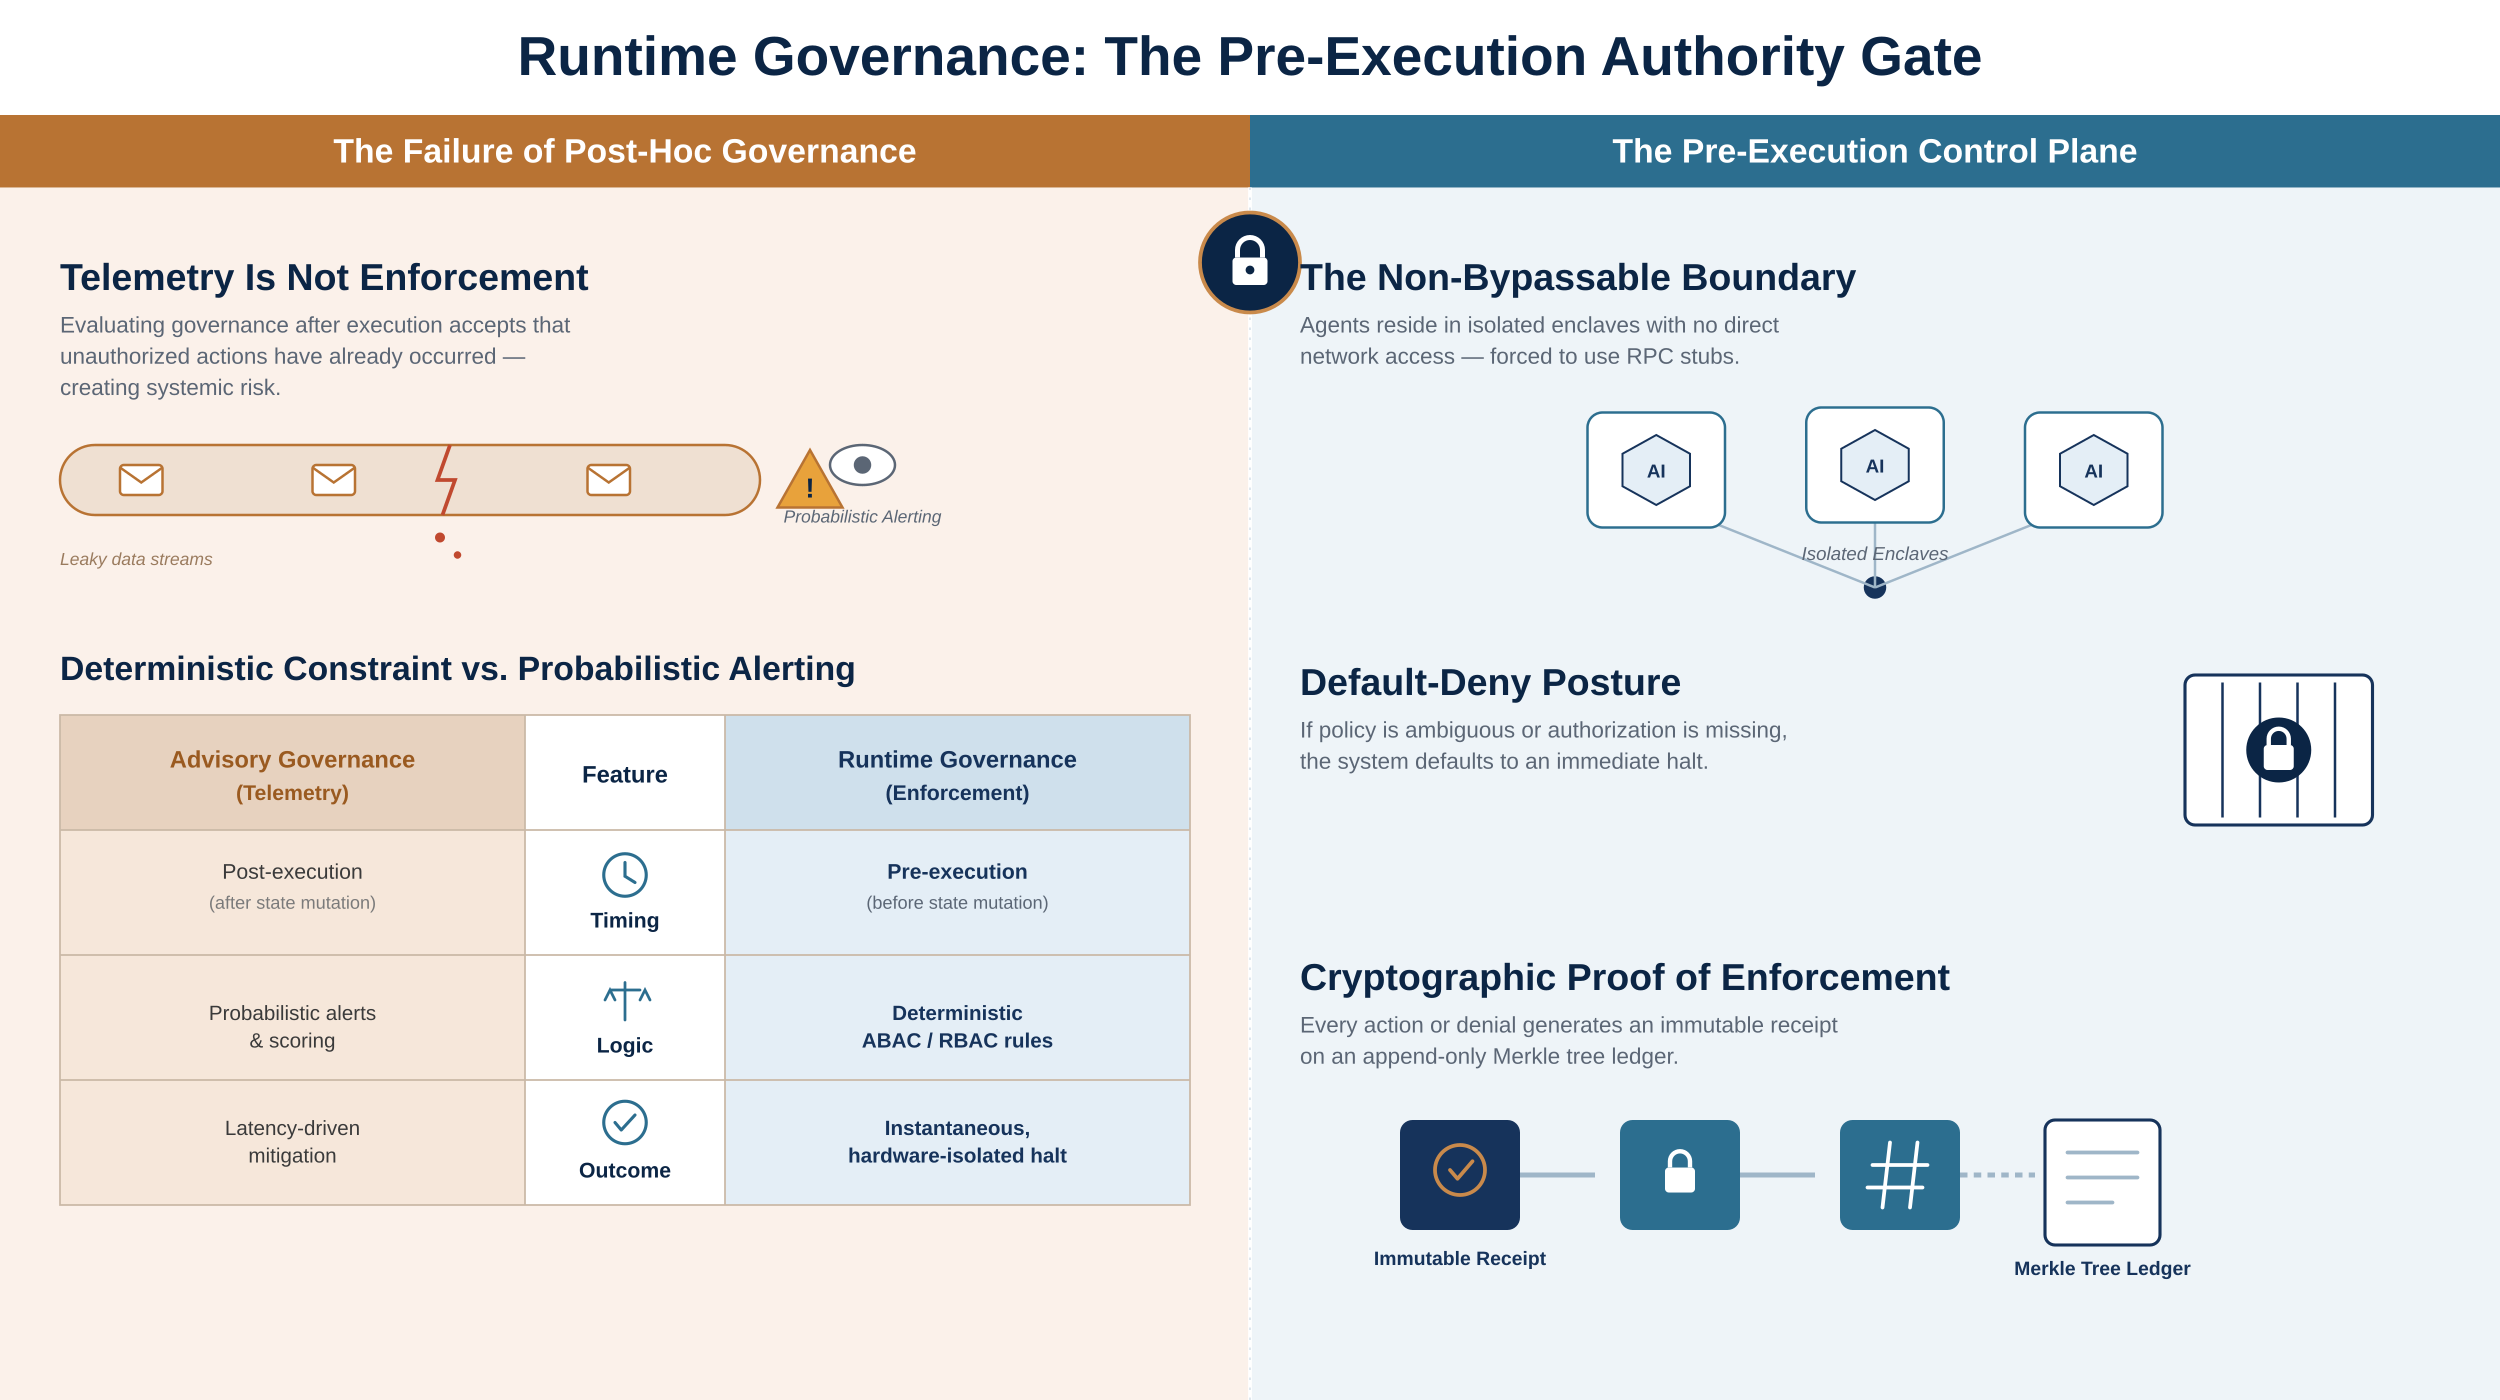
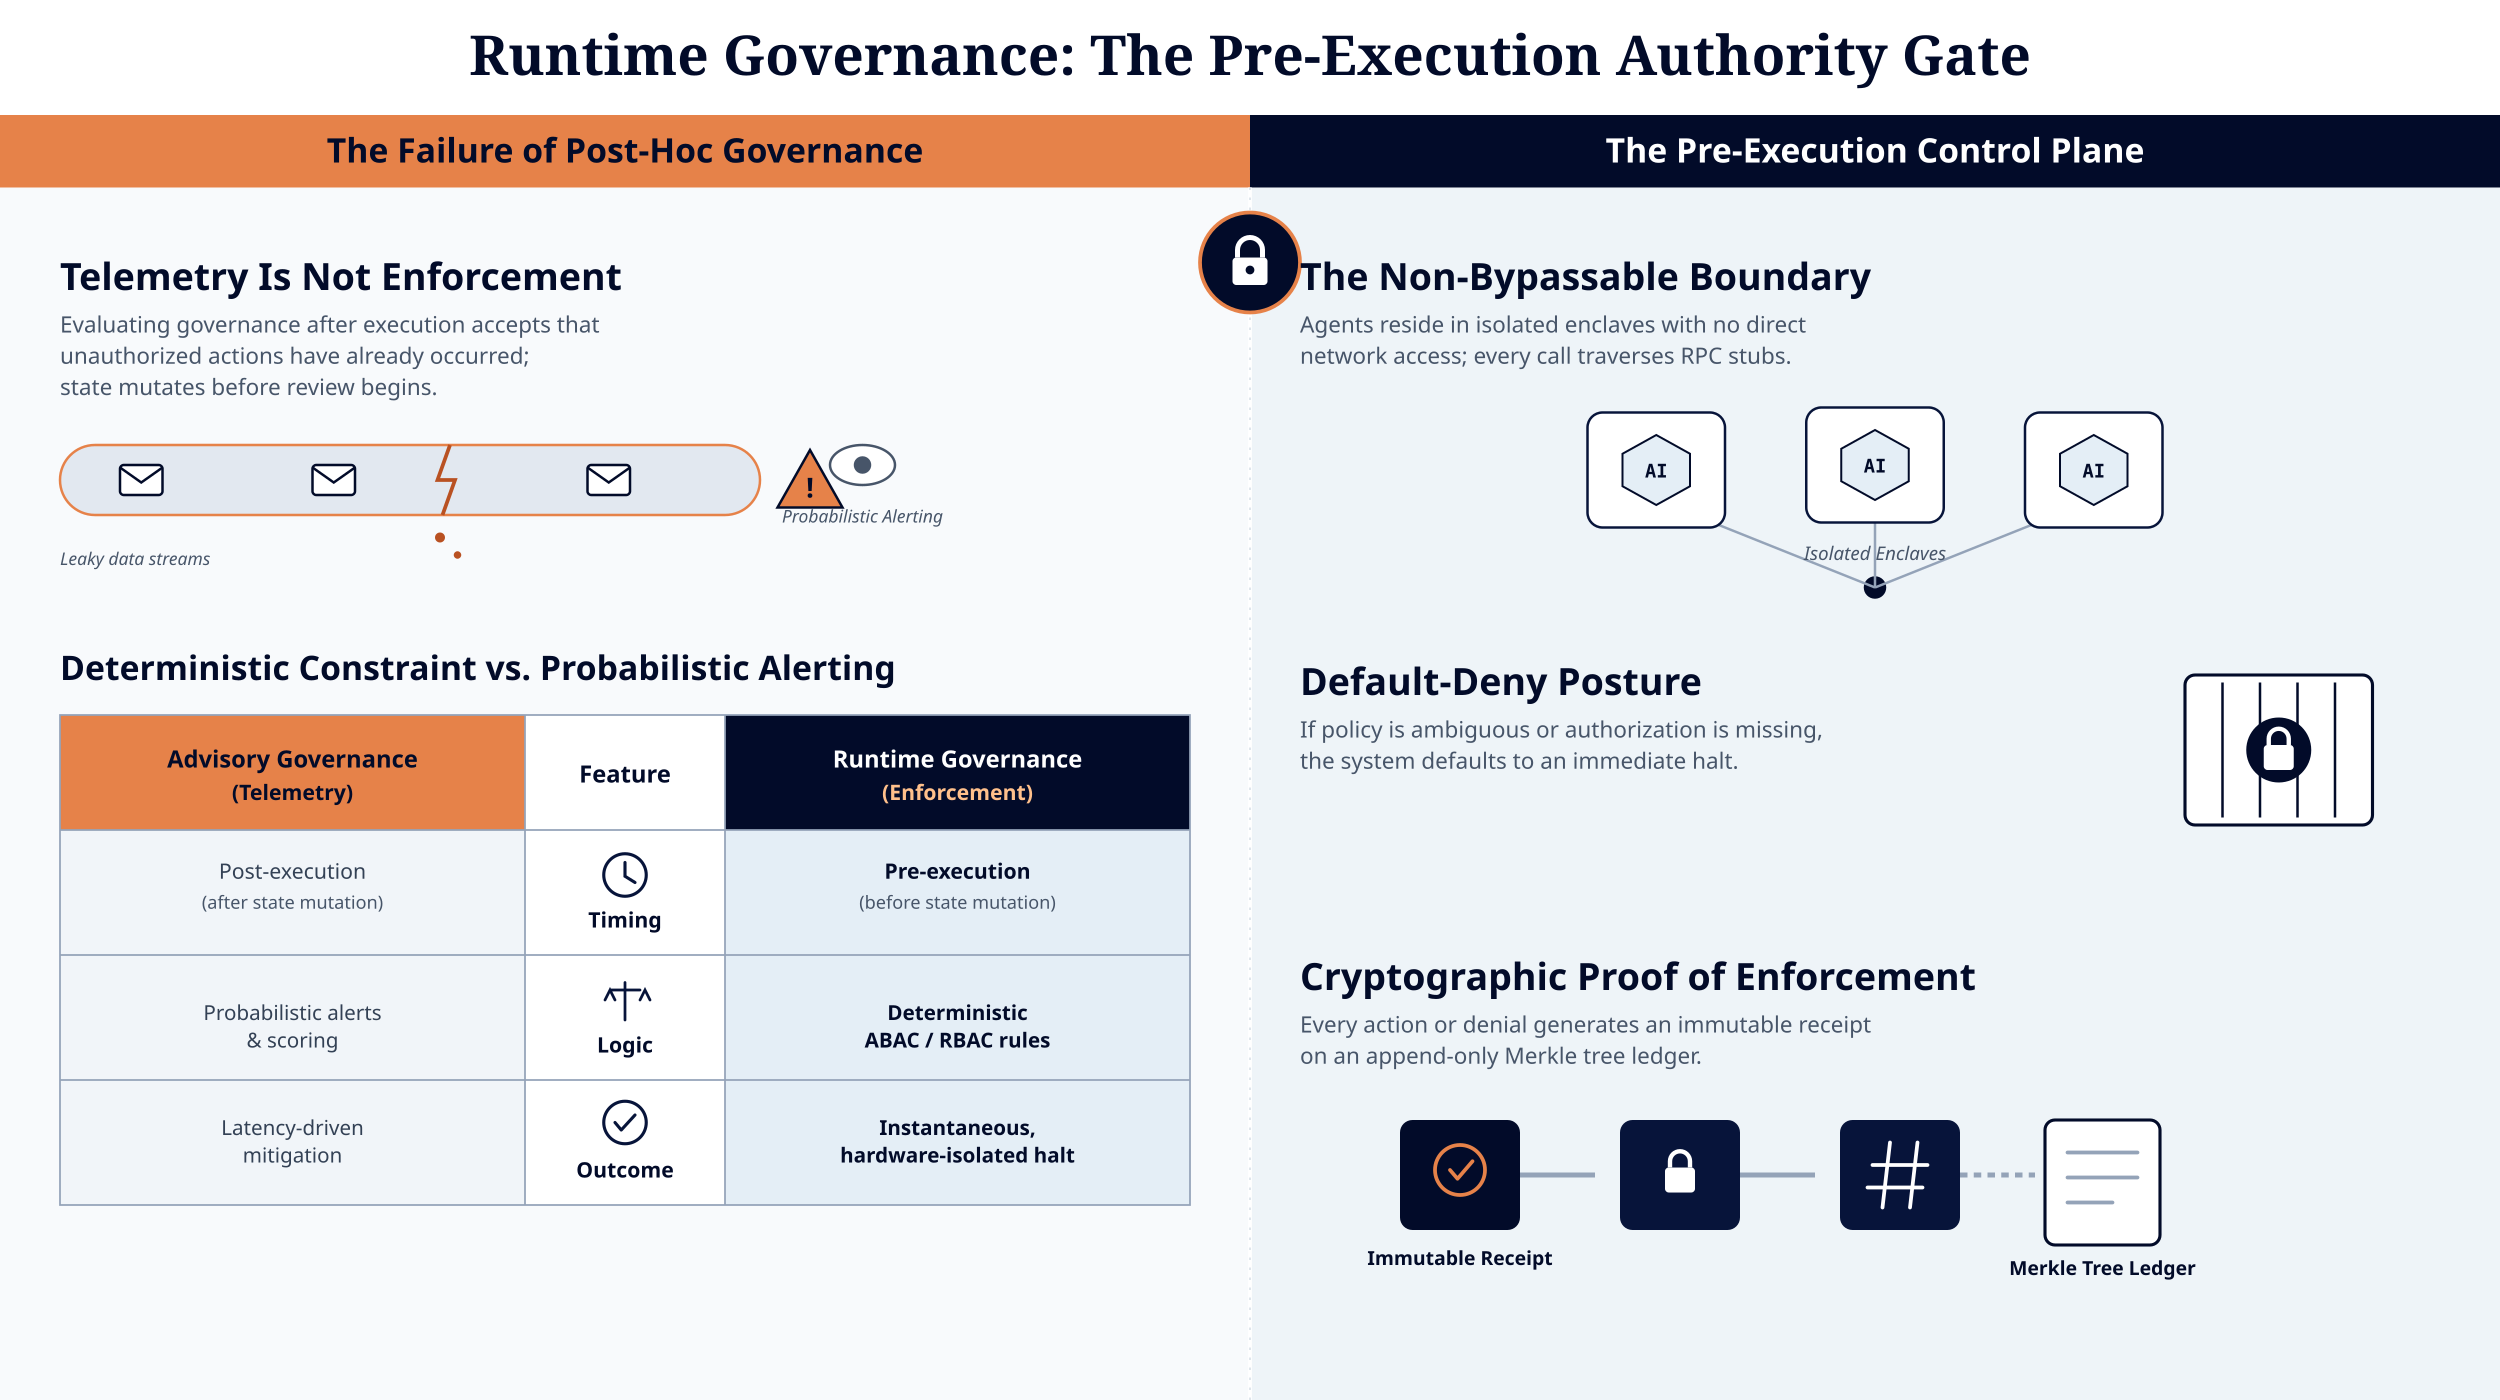
- <svg xmlns="http://www.w3.org/2000/svg" viewBox="0 0 2000 1120" role="img" aria-labelledby="htitle hdesc" font-family="Arial, Helvetica, sans-serif">
+ <svg xmlns="http://www.w3.org/2000/svg" viewBox="0 0 2000 1120" role="img" aria-labelledby="htitle hdesc" font-family="'IBM Plex Sans', system-ui, sans-serif">
  <defs>
    <marker id="hArrow" viewBox="0 0 10 10" refX="9" refY="5" markerWidth="7" markerHeight="7" orient="auto-start-reverse">
-       <path d="M0,0 L10,5 L0,10 z" fill="#B87333" />
+       <path d="M0,0 L10,5 L0,10 z" fill="#E68249" />
    </marker>
  </defs>
  <rect x="0" y="0" width="2000" height="1120" fill="#FFFFFF" />
-   <rect x="0" y="150" width="1000" height="970" fill="#FBF1EA" />
+   <rect x="0" y="150" width="1000" height="970" fill="#F8FAFC" />
  <rect x="1000" y="150" width="1000" height="970" fill="#EEF4F8" />
-   <text x="1000" y="60" text-anchor="middle" font-size="44" font-weight="800" fill="#0B2545">Runtime Governance: The Pre-Execution Authority Gate</text>
-   <rect x="0" y="92" width="1000" height="58" fill="#B87333" />
-   <rect x="1000" y="92" width="1000" height="58" fill="#2C6E8F" />
-   <text x="500" y="130" text-anchor="middle" font-size="27" font-weight="700" fill="#FFFFFF">The Failure of Post-Hoc Governance</text>
+   <text x="1000" y="60" text-anchor="middle" font-family="'Newsreader', Georgia, serif" font-size="44" font-weight="700" fill="#020B29">Runtime Governance: The Pre-Execution Authority Gate</text>
+   <rect x="0" y="92" width="1000" height="58" fill="#E68249" />
+   <rect x="1000" y="92" width="1000" height="58" fill="#020B29" />
+   <text x="500" y="130" text-anchor="middle" font-size="27" font-weight="700" fill="#020B29">The Failure of Post-Hoc Governance</text>
  <text x="1500" y="130" text-anchor="middle" font-size="27" font-weight="700" fill="#FFFFFF">The Pre-Execution Control Plane</text>
  <line x1="1000" y1="150" x2="1000" y2="1120" stroke="#FFFFFF" stroke-width="3" />
-   <line x1="1000" y1="150" x2="1000" y2="1120" stroke="#CBD9E5" stroke-width="1" stroke-dasharray="2 6" />
+   <line x1="1000" y1="150" x2="1000" y2="1120" stroke="#CBD5E1" stroke-width="1" stroke-dasharray="2 6" />
  <g>
-     <circle cx="1000" cy="210" r="40" fill="#0B2545" />
-     <circle cx="1000" cy="210" r="40" fill="none" stroke="#C98A4B" stroke-width="3" />
+     <circle cx="1000" cy="210" r="40" fill="#020B29" />
+     <circle cx="1000" cy="210" r="40" fill="none" stroke="#E68249" stroke-width="3" />
    <rect x="986" y="206" width="28" height="22" rx="3" fill="#FFFFFF" />
    <path d="M990,206 v-6 a10,10 0 0 1 20,0 v6" fill="none" stroke="#FFFFFF" stroke-width="4" />
-     <circle cx="1000" cy="216" r="3.5" fill="#0B2545" />
+     <circle cx="1000" cy="216" r="3.5" fill="#020B29" />
  </g>
-   <text x="48" y="232" font-size="30" font-weight="700" fill="#0B2545">Telemetry Is Not Enforcement</text>
-   <text x="48" y="266" font-size="18" fill="#5B6675">Evaluating governance after execution accepts that</text>
-   <text x="48" y="291" font-size="18" fill="#5B6675">unauthorized actions have already occurred —</text>
-   <text x="48" y="316" font-size="18" fill="#5B6675">creating systemic risk.</text>
-   <rect x="48" y="356" width="560" height="56" rx="28" fill="#EFE0D2" stroke="#B87333" stroke-width="2" />
-   <g stroke="#B87333" stroke-width="2" fill="#FFFFFF">
+   <text x="48" y="232" font-size="30" font-weight="700" fill="#020B29">Telemetry Is Not Enforcement</text>
+   <text x="48" y="266" font-size="18" fill="#475569">Evaluating governance after execution accepts that</text>
+   <text x="48" y="291" font-size="18" fill="#475569">unauthorized actions have already occurred;</text>
+   <text x="48" y="316" font-size="18" fill="#475569">state mutates before review begins.</text>
+   <rect x="48" y="356" width="560" height="56" rx="28" fill="#E2E8F0" stroke="#E68249" stroke-width="2" />
+   <g stroke="#020B29" stroke-width="2" fill="#FFFFFF">
    <rect x="96" y="372" width="34" height="24" rx="3" />
    <path d="M96,374 l17,12 l17,-12" fill="none" />
    <rect x="250" y="372" width="34" height="24" rx="3" />
    <path d="M250,374 l17,12 l17,-12" fill="none" />
    <rect x="470" y="372" width="34" height="24" rx="3" />
    <path d="M470,374 l17,12 l17,-12" fill="none" />
  </g>
-   <path d="M360,356 l-10,28 l14,0 l-10,28" fill="none" stroke="#C0492F" stroke-width="3" />
-   <circle cx="352" cy="430" r="4" fill="#C0492F" />
-   <circle cx="366" cy="444" r="3" fill="#C0492F" />
-   <text x="48" y="452" font-size="14" font-style="italic" fill="#9A7B5E">Leaky data streams</text>
-   <path d="M648,360 l26,46 l-52,0 z" fill="#E8A23B" stroke="#B87333" stroke-width="2" />
-   <text x="648" y="398" text-anchor="middle" font-size="22" font-weight="800" fill="#0B2545">!</text>
+   <path d="M360,356 l-10,28 l14,0 l-10,28" fill="none" stroke="#B95122" stroke-width="3" />
+   <circle cx="352" cy="430" r="4" fill="#B95122" />
+   <circle cx="366" cy="444" r="3" fill="#B95122" />
+   <text x="48" y="452" font-size="14" font-style="italic" fill="#475569">Leaky data streams</text>
+   <path d="M648,360 l26,46 l-52,0 z" fill="#E68249" stroke="#020B29" stroke-width="2" />
+   <text x="648" y="398" text-anchor="middle" font-size="22" font-weight="800" fill="#020B29">!</text>
  <g>
-     <ellipse cx="690" cy="372" rx="26" ry="16" fill="#FFFFFF" stroke="#5B6675" stroke-width="2" />
-     <circle cx="690" cy="372" r="7" fill="#5B6675" />
-     <text x="690" y="418" text-anchor="middle" font-size="14" font-style="italic" fill="#5B6675">Probabilistic Alerting</text>
+     <ellipse cx="690" cy="372" rx="26" ry="16" fill="#FFFFFF" stroke="#475569" stroke-width="2" />
+     <circle cx="690" cy="372" r="7" fill="#475569" />
+     <text x="690" y="418" text-anchor="middle" font-size="14" font-style="italic" fill="#475569">Probabilistic Alerting</text>
  </g>
-   <text x="48" y="544" font-size="27" font-weight="700" fill="#0B2545">Deterministic Constraint vs. Probabilistic Alerting</text>
-   <rect x="48" y="572" width="372" height="392" fill="#F6E7DA" />
+   <text x="48" y="544" font-size="27" font-weight="700" fill="#020B29">Deterministic Constraint vs. Probabilistic Alerting</text>
+   <rect x="48" y="572" width="372" height="392" fill="#F1F5F9" />
  <rect x="420" y="572" width="160" height="392" fill="#FFFFFF" />
  <rect x="580" y="572" width="372" height="392" fill="#E4EEF6" />
-   <rect x="48" y="572" width="372" height="92" fill="#E7D2BF" />
-   <rect x="580" y="572" width="372" height="92" fill="#CFE0EC" />
-   <text x="234" y="614" text-anchor="middle" font-size="19" font-weight="700" fill="#9A5A20">Advisory Governance</text>
-   <text x="234" y="640" text-anchor="middle" font-size="17" font-weight="700" fill="#9A5A20">(Telemetry)</text>
-   <text x="500" y="626" text-anchor="middle" font-size="19" font-weight="700" fill="#0B2545">Feature</text>
-   <text x="766" y="614" text-anchor="middle" font-size="19" font-weight="700" fill="#16335B">Runtime Governance</text>
-   <text x="766" y="640" text-anchor="middle" font-size="17" font-weight="700" fill="#16335B">(Enforcement)</text>
+   <rect x="48" y="572" width="372" height="92" fill="#E68249" />
+   <rect x="580" y="572" width="372" height="92" fill="#020B29" />
+   <text x="234" y="614" text-anchor="middle" font-size="19" font-weight="700" fill="#020B29">Advisory Governance</text>
+   <text x="234" y="640" text-anchor="middle" font-size="17" font-weight="700" fill="#020B29">(Telemetry)</text>
+   <text x="500" y="626" text-anchor="middle" font-size="19" font-weight="700" fill="#020B29">Feature</text>
+   <text x="766" y="614" text-anchor="middle" font-size="19" font-weight="700" fill="#FFFFFF">Runtime Governance</text>
+   <text x="766" y="640" text-anchor="middle" font-size="17" font-weight="700" fill="#FFC08B">(Enforcement)</text>
  <g>
-     <circle cx="500" cy="700" r="17" fill="none" stroke="#2C6E8F" stroke-width="2.5" />
-     <path d="M500,690 v11 l8,5" fill="none" stroke="#2C6E8F" stroke-width="2.5" stroke-linecap="round" />
-     <text x="500" y="742" text-anchor="middle" font-size="17" font-weight="700" fill="#0B2545">Timing</text>
-     <text x="234" y="703" text-anchor="middle" font-size="17" fill="#3A3A3A">Post-execution</text>
-     <text x="234" y="727" text-anchor="middle" font-size="14.5" fill="#7A7A7A">(after state mutation)</text>
-     <text x="766" y="703" text-anchor="middle" font-size="17" font-weight="600" fill="#16335B">Pre-execution</text>
-     <text x="766" y="727" text-anchor="middle" font-size="14.5" fill="#5B6675">(before state mutation)</text>
+     <circle cx="500" cy="700" r="17" fill="none" stroke="#07143A" stroke-width="2.5" />
+     <path d="M500,690 v11 l8,5" fill="none" stroke="#07143A" stroke-width="2.5" stroke-linecap="round" />
+     <text x="500" y="742" text-anchor="middle" font-size="17" font-weight="700" fill="#020B29">Timing</text>
+     <text x="234" y="703" text-anchor="middle" font-size="17" fill="#334155">Post-execution</text>
+     <text x="234" y="727" text-anchor="middle" font-size="14.5" fill="#475569">(after state mutation)</text>
+     <text x="766" y="703" text-anchor="middle" font-size="17" font-weight="600" fill="#020B29">Pre-execution</text>
+     <text x="766" y="727" text-anchor="middle" font-size="14.5" fill="#475569">(before state mutation)</text>
  </g>
  <g>
-     <path d="M500,786 v30 M488,792 h24 M484,800 l4,-8 l4,8 M512,800 l4,-8 l4,8" fill="none" stroke="#2C6E8F" stroke-width="2.2" stroke-linecap="round" />
-     <text x="500" y="842" text-anchor="middle" font-size="17" font-weight="700" fill="#0B2545">Logic</text>
-     <text x="234" y="816" text-anchor="middle" font-size="16.5" fill="#3A3A3A">Probabilistic alerts</text>
-     <text x="234" y="838" text-anchor="middle" font-size="16.5" fill="#3A3A3A">&amp; scoring</text>
-     <text x="766" y="816" text-anchor="middle" font-size="16.5" font-weight="600" fill="#16335B">Deterministic</text>
-     <text x="766" y="838" text-anchor="middle" font-size="16.5" font-weight="600" fill="#16335B">ABAC / RBAC rules</text>
+     <path d="M500,786 v30 M488,792 h24 M484,800 l4,-8 l4,8 M512,800 l4,-8 l4,8" fill="none" stroke="#07143A" stroke-width="2.2" stroke-linecap="round" />
+     <text x="500" y="842" text-anchor="middle" font-size="17" font-weight="700" fill="#020B29">Logic</text>
+     <text x="234" y="816" text-anchor="middle" font-size="16.5" fill="#334155">Probabilistic alerts</text>
+     <text x="234" y="838" text-anchor="middle" font-size="16.5" fill="#334155">&amp; scoring</text>
+     <text x="766" y="816" text-anchor="middle" font-size="16.5" font-weight="600" fill="#020B29">Deterministic</text>
+     <text x="766" y="838" text-anchor="middle" font-size="16.5" font-weight="600" fill="#020B29">ABAC / RBAC rules</text>
  </g>
  <g>
-     <circle cx="500" cy="898" r="17" fill="none" stroke="#2C6E8F" stroke-width="2.5" />
-     <path d="M492,898 l5,6 l11,-12" fill="none" stroke="#2C6E8F" stroke-width="2.5" stroke-linecap="round" stroke-linejoin="round" />
-     <text x="500" y="942" text-anchor="middle" font-size="17" font-weight="700" fill="#0B2545">Outcome</text>
-     <text x="234" y="908" text-anchor="middle" font-size="16.5" fill="#3A3A3A">Latency-driven</text>
-     <text x="234" y="930" text-anchor="middle" font-size="16.5" fill="#3A3A3A">mitigation</text>
-     <text x="766" y="908" text-anchor="middle" font-size="16.5" font-weight="600" fill="#16335B">Instantaneous,</text>
-     <text x="766" y="930" text-anchor="middle" font-size="16.5" font-weight="600" fill="#16335B">hardware-isolated halt</text>
+     <circle cx="500" cy="898" r="17" fill="none" stroke="#07143A" stroke-width="2.5" />
+     <path d="M492,898 l5,6 l11,-12" fill="none" stroke="#07143A" stroke-width="2.5" stroke-linecap="round" stroke-linejoin="round" />
+     <text x="500" y="942" text-anchor="middle" font-size="17" font-weight="700" fill="#020B29">Outcome</text>
+     <text x="234" y="908" text-anchor="middle" font-size="16.5" fill="#334155">Latency-driven</text>
+     <text x="234" y="930" text-anchor="middle" font-size="16.5" fill="#334155">mitigation</text>
+     <text x="766" y="908" text-anchor="middle" font-size="16.5" font-weight="600" fill="#020B29">Instantaneous,</text>
+     <text x="766" y="930" text-anchor="middle" font-size="16.5" font-weight="600" fill="#020B29">hardware-isolated halt</text>
  </g>
-   <g stroke="#C9B8A6" stroke-width="1.4" fill="none">
+   <g stroke="#94A3B8" stroke-width="1.4" fill="none">
    <rect x="48" y="572" width="904" height="392" />
    <line x1="420" y1="572" x2="420" y2="964" />
    <line x1="580" y1="572" x2="580" y2="964" />
    <line x1="48" y1="664" x2="952" y2="664" />
    <line x1="48" y1="764" x2="952" y2="764" />
    <line x1="48" y1="864" x2="952" y2="864" />
  </g>
-   <text x="1040" y="232" font-size="30" font-weight="700" fill="#0B2545">The Non-Bypassable Boundary</text>
-   <text x="1040" y="266" font-size="18" fill="#5B6675">Agents reside in isolated enclaves with no direct</text>
-   <text x="1040" y="291" font-size="18" fill="#5B6675">network access — forced to use RPC stubs.</text>
-   <circle cx="1500" cy="470" r="9" fill="#16335B" />
-   <g stroke="#9FB6C8" stroke-width="2">
+   <text x="1040" y="232" font-size="30" font-weight="700" fill="#020B29">The Non-Bypassable Boundary</text>
+   <text x="1040" y="266" font-size="18" fill="#475569">Agents reside in isolated enclaves with no direct</text>
+   <text x="1040" y="291" font-size="18" fill="#475569">network access; every call traverses RPC stubs.</text>
+   <circle cx="1500" cy="470" r="9" fill="#020B29" />
+   <g stroke="#94A3B8" stroke-width="2">
    <line x1="1500" y1="470" x2="1325" y2="400" />
    <line x1="1500" y1="470" x2="1500" y2="396" />
    <line x1="1500" y1="470" x2="1675" y2="400" />
  </g>
  <g>
-     <rect x="1270" y="330" width="110" height="92" rx="12" fill="#FFFFFF" stroke="#2C6E8F" stroke-width="2" />
-     <polygon points="1325,348 1352,363 1352,389 1325,404 1298,389 1298,363" fill="#E4EEF6" stroke="#16335B" stroke-width="1.6" />
-     <text x="1325" y="382" text-anchor="middle" font-size="15" font-weight="700" fill="#16335B">AI</text>
+     <rect x="1270" y="330" width="110" height="92" rx="12" fill="#FFFFFF" stroke="#07143A" stroke-width="2" />
+     <polygon points="1325,348 1352,363 1352,389 1325,404 1298,389 1298,363" fill="#E4EEF6" stroke="#020B29" stroke-width="1.6" />
+     <text x="1325" y="382" text-anchor="middle" font-family="'JetBrains Mono', monospace" font-size="15" font-weight="700" fill="#020B29">AI</text>
  </g>
  <g>
-     <rect x="1445" y="326" width="110" height="92" rx="12" fill="#FFFFFF" stroke="#2C6E8F" stroke-width="2" />
-     <polygon points="1500,344 1527,359 1527,385 1500,400 1473,385 1473,359" fill="#E4EEF6" stroke="#16335B" stroke-width="1.6" />
-     <text x="1500" y="378" text-anchor="middle" font-size="15" font-weight="700" fill="#16335B">AI</text>
+     <rect x="1445" y="326" width="110" height="92" rx="12" fill="#FFFFFF" stroke="#07143A" stroke-width="2" />
+     <polygon points="1500,344 1527,359 1527,385 1500,400 1473,385 1473,359" fill="#E4EEF6" stroke="#020B29" stroke-width="1.6" />
+     <text x="1500" y="378" text-anchor="middle" font-family="'JetBrains Mono', monospace" font-size="15" font-weight="700" fill="#020B29">AI</text>
  </g>
  <g>
-     <rect x="1620" y="330" width="110" height="92" rx="12" fill="#FFFFFF" stroke="#2C6E8F" stroke-width="2" />
-     <polygon points="1675,348 1702,363 1702,389 1675,404 1648,389 1648,363" fill="#E4EEF6" stroke="#16335B" stroke-width="1.6" />
-     <text x="1675" y="382" text-anchor="middle" font-size="15" font-weight="700" fill="#16335B">AI</text>
+     <rect x="1620" y="330" width="110" height="92" rx="12" fill="#FFFFFF" stroke="#07143A" stroke-width="2" />
+     <polygon points="1675,348 1702,363 1702,389 1675,404 1648,389 1648,363" fill="#E4EEF6" stroke="#020B29" stroke-width="1.6" />
+     <text x="1675" y="382" text-anchor="middle" font-family="'JetBrains Mono', monospace" font-size="15" font-weight="700" fill="#020B29">AI</text>
  </g>
-   <text x="1500" y="448" text-anchor="middle" font-size="15" font-style="italic" fill="#5B6675">Isolated Enclaves</text>
-   <text x="1040" y="556" font-size="30" font-weight="700" fill="#0B2545">Default-Deny Posture</text>
-   <text x="1040" y="590" font-size="18" fill="#5B6675">If policy is ambiguous or authorization is missing,</text>
-   <text x="1040" y="615" font-size="18" fill="#5B6675">the system defaults to an immediate halt.</text>
+   <text x="1500" y="448" text-anchor="middle" font-size="15" font-style="italic" fill="#475569">Isolated Enclaves</text>
+   <text x="1040" y="556" font-size="30" font-weight="700" fill="#020B29">Default-Deny Posture</text>
+   <text x="1040" y="590" font-size="18" fill="#475569">If policy is ambiguous or authorization is missing,</text>
+   <text x="1040" y="615" font-size="18" fill="#475569">the system defaults to an immediate halt.</text>
  <g>
-     <rect x="1748" y="540" width="150" height="120" rx="8" fill="#FFFFFF" stroke="#16335B" stroke-width="2.5" />
-     <g stroke="#16335B" stroke-width="2">
+     <rect x="1748" y="540" width="150" height="120" rx="8" fill="#FFFFFF" stroke="#020B29" stroke-width="2.5" />
+     <g stroke="#020B29" stroke-width="2">
      <line x1="1778" y1="546" x2="1778" y2="654" />
      <line x1="1808" y1="546" x2="1808" y2="654" />
      <line x1="1838" y1="546" x2="1838" y2="654" />
      <line x1="1868" y1="546" x2="1868" y2="654" />
    </g>
-     <circle cx="1823" cy="600" r="26" fill="#0B2545" />
+     <circle cx="1823" cy="600" r="26" fill="#020B29" />
    <rect x="1811" y="596" width="24" height="20" rx="3" fill="#FFFFFF" />
    <path d="M1815,596 v-5 a8,8 0 0 1 16,0 v5" fill="none" stroke="#FFFFFF" stroke-width="3.5" />
  </g>
-   <text x="1040" y="792" font-size="30" font-weight="700" fill="#0B2545">Cryptographic Proof of Enforcement</text>
-   <text x="1040" y="826" font-size="18" fill="#5B6675">Every action or denial generates an immutable receipt</text>
-   <text x="1040" y="851" font-size="18" fill="#5B6675">on an append-only Merkle tree ledger.</text>
+   <text x="1040" y="792" font-size="30" font-weight="700" fill="#020B29">Cryptographic Proof of Enforcement</text>
+   <text x="1040" y="826" font-size="18" fill="#475569">Every action or denial generates an immutable receipt</text>
+   <text x="1040" y="851" font-size="18" fill="#475569">on an append-only Merkle tree ledger.</text>
  <g>
-     <line x1="1216" y1="940" x2="1276" y2="940" stroke="#9FB6C8" stroke-width="4" />
-     <line x1="1392" y1="940" x2="1452" y2="940" stroke="#9FB6C8" stroke-width="4" />
-     <line x1="1568" y1="940" x2="1628" y2="940" stroke="#9FB6C8" stroke-width="4" stroke-dasharray="6 5" />
-     <rect x="1120" y="896" width="96" height="88" rx="10" fill="#16335B" />
-     <circle cx="1168" cy="936" r="20" fill="none" stroke="#C98A4B" stroke-width="3" />
-     <path d="M1160,936 l6,7 l12,-14" fill="none" stroke="#C98A4B" stroke-width="3" stroke-linecap="round" stroke-linejoin="round" />
-     <text x="1168" y="1012" text-anchor="middle" font-size="15.5" font-weight="600" fill="#16335B">Immutable Receipt</text>
-     <rect x="1296" y="896" width="96" height="88" rx="10" fill="#2C6E8F" />
+     <line x1="1216" y1="940" x2="1276" y2="940" stroke="#94A3B8" stroke-width="4" />
+     <line x1="1392" y1="940" x2="1452" y2="940" stroke="#94A3B8" stroke-width="4" />
+     <line x1="1568" y1="940" x2="1628" y2="940" stroke="#94A3B8" stroke-width="4" stroke-dasharray="6 5" />
+     <rect x="1120" y="896" width="96" height="88" rx="10" fill="#020B29" />
+     <circle cx="1168" cy="936" r="20" fill="none" stroke="#E68249" stroke-width="3" />
+     <path d="M1160,936 l6,7 l12,-14" fill="none" stroke="#E68249" stroke-width="3" stroke-linecap="round" stroke-linejoin="round" />
+     <text x="1168" y="1012" text-anchor="middle" font-size="15.5" font-weight="600" fill="#020B29">Immutable Receipt</text>
+     <rect x="1296" y="896" width="96" height="88" rx="10" fill="#07143A" />
    <rect x="1332" y="934" width="24" height="20" rx="3" fill="#FFFFFF" />
    <path d="M1336,934 v-5 a8,8 0 0 1 16,0 v5" fill="none" stroke="#FFFFFF" stroke-width="3.5" />
-     <rect x="1472" y="896" width="96" height="88" rx="10" fill="#2C6E8F" />
+     <rect x="1472" y="896" width="96" height="88" rx="10" fill="#07143A" />
    <path d="M1512,914 l-6,52 M1534,914 l-6,52 M1498,932 h44 M1494,950 h44" fill="none" stroke="#FFFFFF" stroke-width="3" stroke-linecap="round" />
-     <rect x="1636" y="896" width="92" height="100" rx="8" fill="#FFFFFF" stroke="#16335B" stroke-width="2.5" />
-     <g stroke="#9FB6C8" stroke-width="3" stroke-linecap="round">
+     <rect x="1636" y="896" width="92" height="100" rx="8" fill="#FFFFFF" stroke="#020B29" stroke-width="2.5" />
+     <g stroke="#94A3B8" stroke-width="3" stroke-linecap="round">
      <line x1="1654" y1="922" x2="1710" y2="922" />
      <line x1="1654" y1="942" x2="1710" y2="942" />
      <line x1="1654" y1="962" x2="1690" y2="962" />
    </g>
-     <text x="1682" y="1020" text-anchor="middle" font-size="15.5" font-weight="600" fill="#16335B">Merkle Tree Ledger</text>
+     <text x="1682" y="1020" text-anchor="middle" font-size="15.5" font-weight="600" fill="#020B29">Merkle Tree Ledger</text>
  </g>
</svg>
